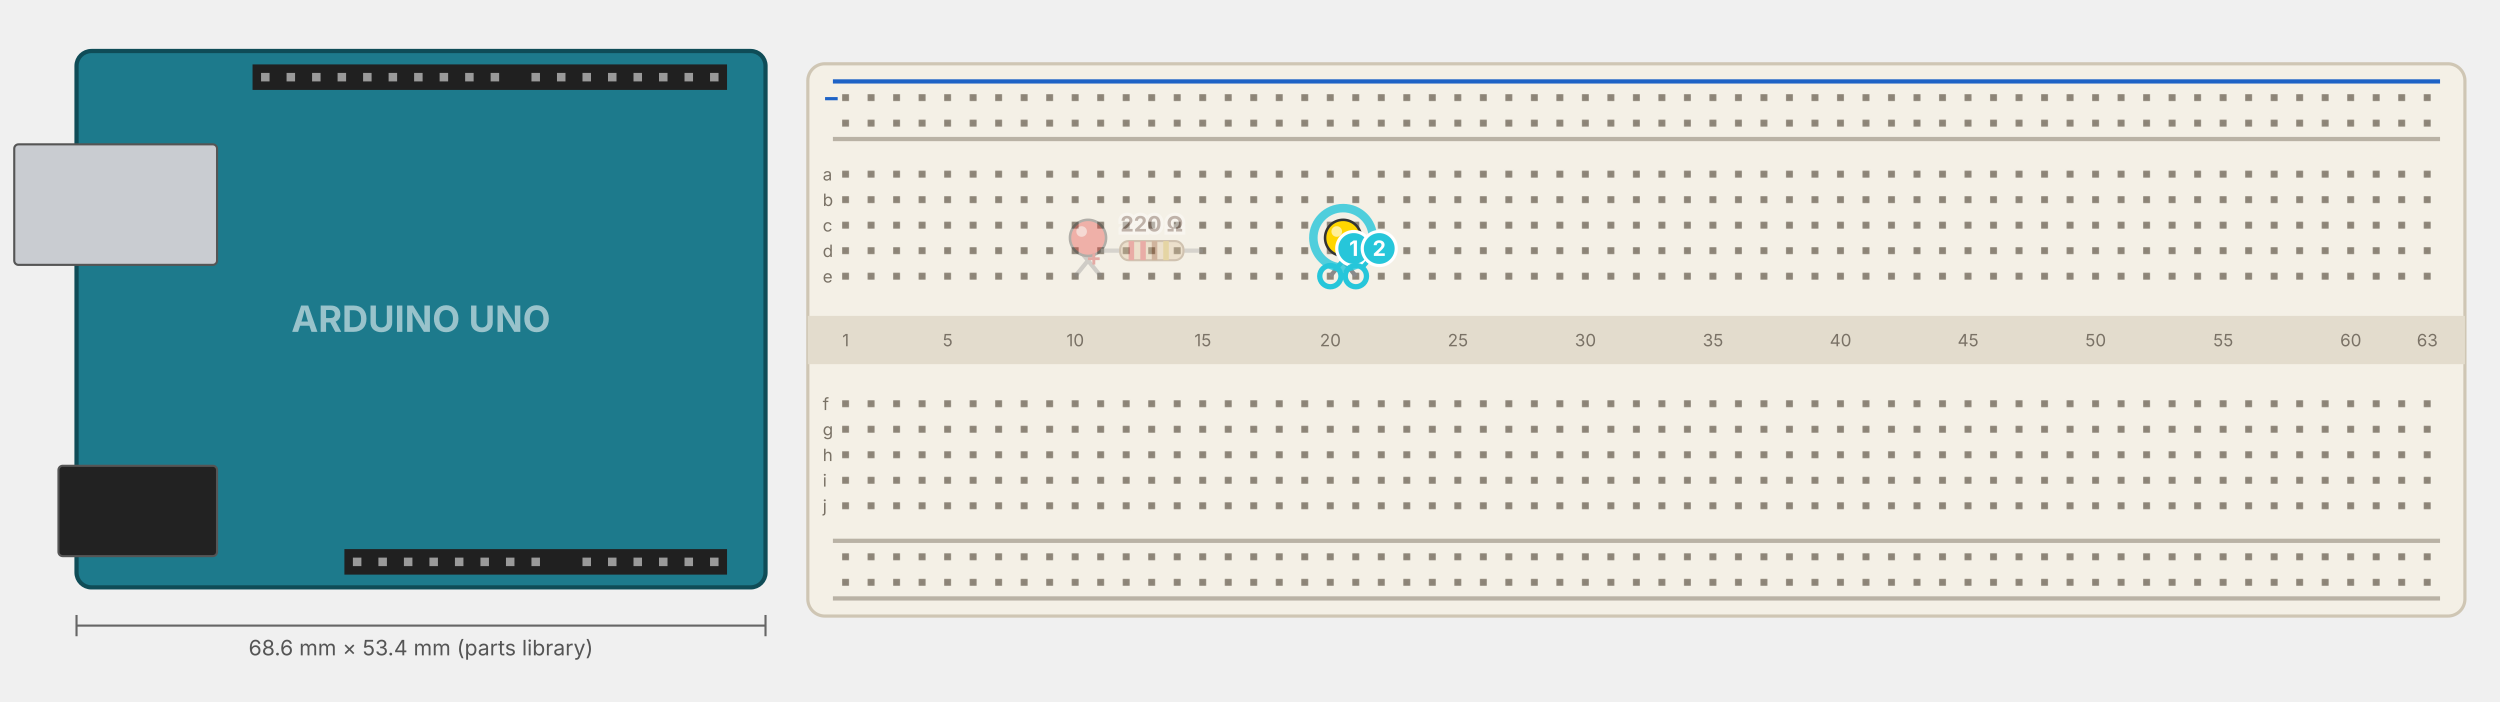
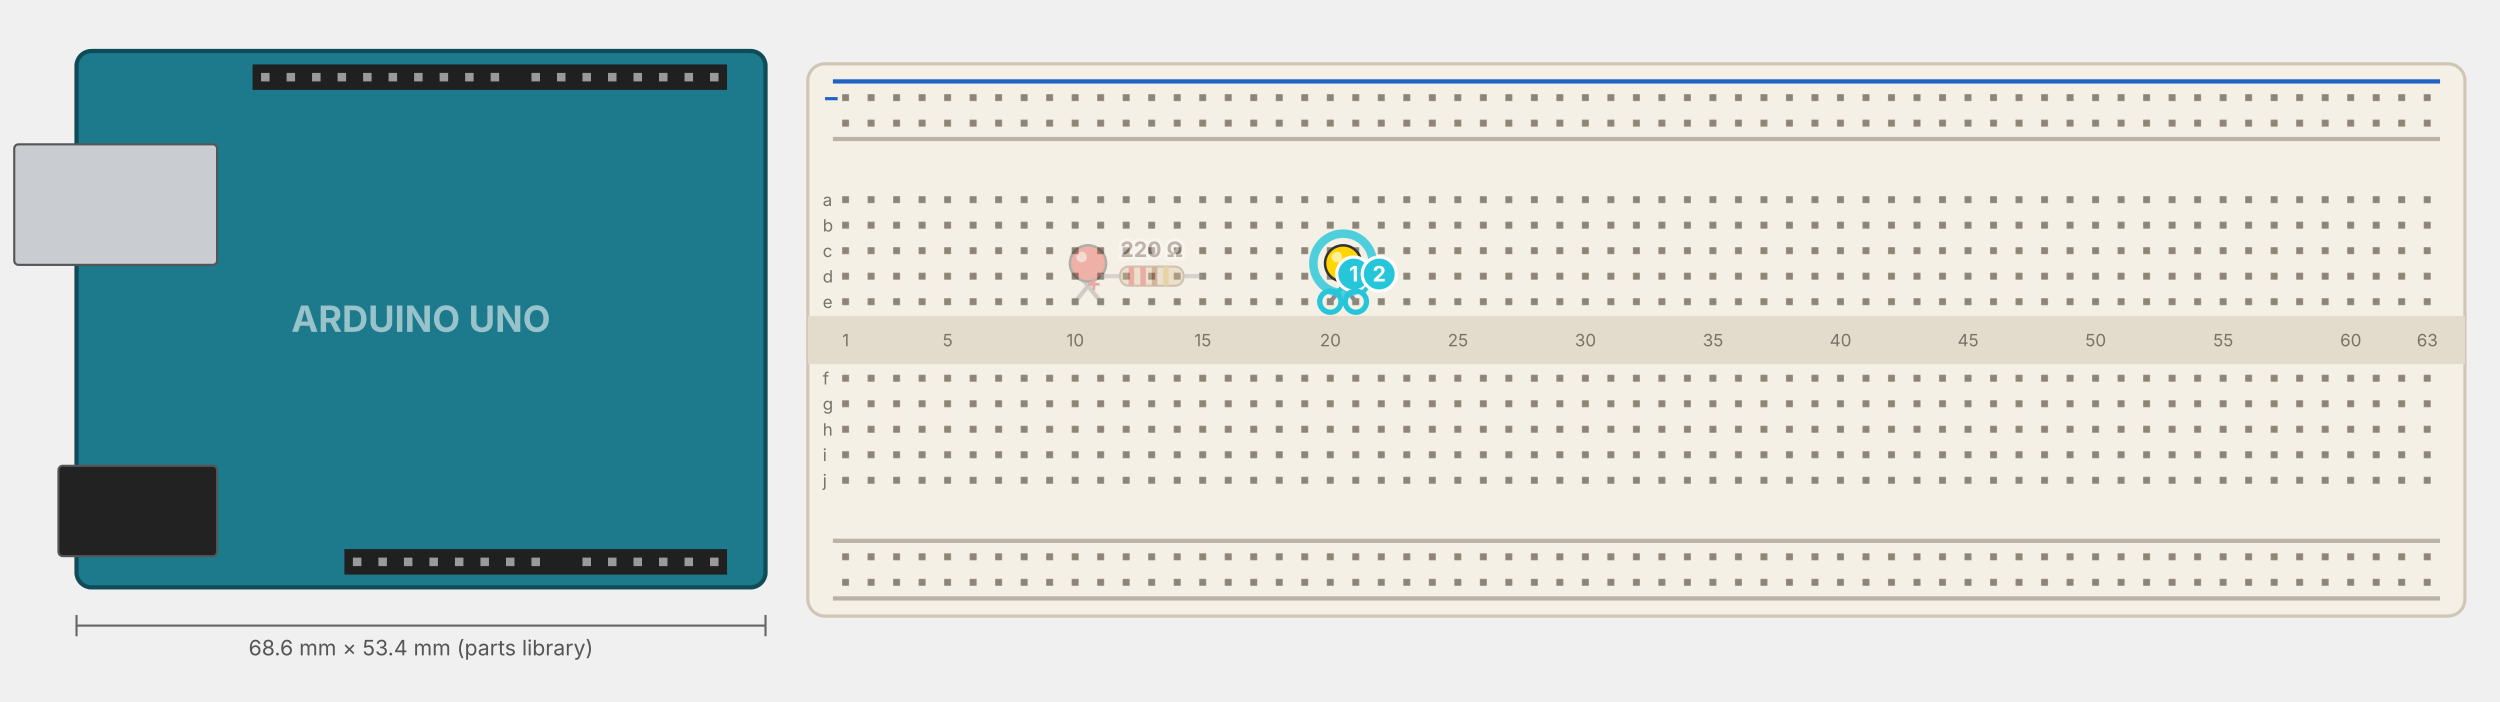
<svg xmlns="http://www.w3.org/2000/svg" viewBox="0 0 1176 330" font-family="system-ui,-apple-system,Segoe UI,sans-serif">
  <rect x="36" y="24" width="324.1" height="252.3" rx="7" fill="#1d7a8c" stroke="#0f4c57" stroke-width="2" />
  <rect x="6.7" y="67.9" width="95.4" height="56.7" rx="2" fill="#c9ccd1" stroke="#555" />
  <rect x="27.5" y="219.1" width="74.6" height="42.5" rx="2" fill="#222" stroke="#555" />
  <rect x="118.8" y="30.3" width="223.2" height="12.0" fill="#202020" />
  <rect x="162.0" y="258.3" width="180.0" height="12.0" fill="#202020" />
  <rect x="166.0" y="262.3" width="4" height="4" fill="#9a9a9a" />
  <rect x="178.0" y="262.3" width="4" height="4" fill="#9a9a9a" />
  <rect x="190.0" y="262.3" width="4" height="4" fill="#9a9a9a" />
  <rect x="202.0" y="262.3" width="4" height="4" fill="#9a9a9a" />
  <rect x="214.0" y="262.3" width="4" height="4" fill="#9a9a9a" />
  <rect x="226.0" y="262.3" width="4" height="4" fill="#9a9a9a" />
  <rect x="238.0" y="262.3" width="4" height="4" fill="#9a9a9a" />
  <rect x="250.0" y="262.3" width="4" height="4" fill="#9a9a9a" />
  <rect x="274.0" y="262.3" width="4" height="4" fill="#9a9a9a" />
  <rect x="286.0" y="262.3" width="4" height="4" fill="#9a9a9a" />
  <rect x="298.0" y="262.3" width="4" height="4" fill="#9a9a9a" />
  <rect x="310.0" y="262.3" width="4" height="4" fill="#9a9a9a" />
  <rect x="322.0" y="262.3" width="4" height="4" fill="#9a9a9a" />
  <rect x="334.0" y="262.3" width="4" height="4" fill="#9a9a9a" />
  <rect x="334.0" y="34.3" width="4" height="4" fill="#9a9a9a" />
  <rect x="322.0" y="34.3" width="4" height="4" fill="#9a9a9a" />
  <rect x="310.0" y="34.3" width="4" height="4" fill="#9a9a9a" />
  <rect x="298.0" y="34.3" width="4" height="4" fill="#9a9a9a" />
  <rect x="286.0" y="34.3" width="4" height="4" fill="#9a9a9a" />
  <rect x="274.0" y="34.3" width="4" height="4" fill="#9a9a9a" />
  <rect x="262.0" y="34.3" width="4" height="4" fill="#9a9a9a" />
  <rect x="250.0" y="34.3" width="4" height="4" fill="#9a9a9a" />
  <rect x="230.8" y="34.3" width="4" height="4" fill="#9a9a9a" />
  <rect x="218.8" y="34.3" width="4" height="4" fill="#9a9a9a" />
  <rect x="206.8" y="34.3" width="4" height="4" fill="#9a9a9a" />
  <rect x="194.8" y="34.3" width="4" height="4" fill="#9a9a9a" />
  <rect x="182.8" y="34.3" width="4" height="4" fill="#9a9a9a" />
  <rect x="170.8" y="34.3" width="4" height="4" fill="#9a9a9a" />
  <rect x="158.8" y="34.3" width="4" height="4" fill="#9a9a9a" />
  <rect x="146.8" y="34.3" width="4" height="4" fill="#9a9a9a" />
  <rect x="134.8" y="34.3" width="4" height="4" fill="#9a9a9a" />
  <rect x="122.8" y="34.3" width="4" height="4" fill="#9a9a9a" />
  <text x="198.0" y="156.1" text-anchor="middle" font-size="17" font-weight="700" fill="#ffffff" opacity=".55">ARDUINO UNO</text>
  <path d="M36 289.283v10M360.1 289.283v10M36 294.283H360.1" stroke="#666" fill="none" />
  <text x="198.0" y="308.283" text-anchor="middle" font-size="10" fill="#555">68.6 mm × 53.4 mm (parts library)</text>
  <rect x="380" y="30" width="779.5" height="259.8" rx="8" fill="#f4f0e6" stroke="#cfc6b4" stroke-width="1.5" />
  <rect x="380" y="148.6" width="779.5" height="22.7" fill="#e3dccd" />
-   <pattern id="holes" x="391.76" y="75.92" width="12" height="12" patternUnits="userSpaceOnUse">
+   <pattern id="holes" x="391.76" y="87.92" width="12" height="12" patternUnits="userSpaceOnUse">
    <rect x="4.4" y="4.4" width="3.2" height="3.2" fill="#8c8477" />
  </pattern>
-   <rect x="391.8" y="75.9" width="756" height="60" fill="url(#holes)" />
-   <rect x="391.8" y="183.9" width="756" height="60" fill="url(#holes)" />
+   <rect x="391.8" y="87.9" width="756" height="60" fill="url(#holes)" />
+   <rect x="391.8" y="171.9" width="756" height="60" fill="url(#holes)" />
  <rect x="391.8" y="51.9" width="756" height="12" fill="url(#holes)" />
  <line x1="391.8" y1="65.4" x2="1147.8" y2="65.4" stroke="#b9b2a5" stroke-width="2" />
  <rect x="391.8" y="39.9" width="756" height="12" fill="url(#holes)" />
  <line x1="391.8" y1="38.3" x2="1147.8" y2="38.3" stroke="#1e63c6" stroke-width="2" />
  <text x="387" y="49.9" font-size="12" font-weight="700" fill="#1e63c6">−</text>
  <rect x="391.8" y="256.0" width="756" height="12" fill="url(#holes)" />
  <line x1="391.8" y1="254.4" x2="1147.8" y2="254.4" stroke="#b9b2a5" stroke-width="2" />
  <rect x="391.8" y="268.0" width="756" height="12" fill="url(#holes)" />
  <line x1="391.8" y1="281.5" x2="1147.8" y2="281.5" stroke="#b9b2a5" stroke-width="2" />
  <text x="397.8" y="162.9" text-anchor="middle" font-size="8" fill="#7a7266">1</text>
  <text x="445.8" y="162.9" text-anchor="middle" font-size="8" fill="#7a7266">5</text>
  <text x="505.8" y="162.9" text-anchor="middle" font-size="8" fill="#7a7266">10</text>
  <text x="565.8" y="162.9" text-anchor="middle" font-size="8" fill="#7a7266">15</text>
  <text x="625.8" y="162.9" text-anchor="middle" font-size="8" fill="#7a7266">20</text>
  <text x="685.8" y="162.9" text-anchor="middle" font-size="8" fill="#7a7266">25</text>
  <text x="745.8" y="162.9" text-anchor="middle" font-size="8" fill="#7a7266">30</text>
  <text x="805.8" y="162.9" text-anchor="middle" font-size="8" fill="#7a7266">35</text>
  <text x="865.8" y="162.9" text-anchor="middle" font-size="8" fill="#7a7266">40</text>
  <text x="925.8" y="162.9" text-anchor="middle" font-size="8" fill="#7a7266">45</text>
  <text x="985.8" y="162.9" text-anchor="middle" font-size="8" fill="#7a7266">50</text>
  <text x="1045.8" y="162.9" text-anchor="middle" font-size="8" fill="#7a7266">55</text>
  <text x="1105.8" y="162.9" text-anchor="middle" font-size="8" fill="#7a7266">60</text>
  <text x="1141.8" y="162.9" text-anchor="middle" font-size="8" fill="#7a7266">63</text>
-   <text x="387" y="84.9" font-size="8" fill="#7a7266">a</text>
-   <text x="387" y="96.9" font-size="8" fill="#7a7266">b</text>
-   <text x="387" y="108.9" font-size="8" fill="#7a7266">c</text>
-   <text x="387" y="120.9" font-size="8" fill="#7a7266">d</text>
-   <text x="387" y="132.9" font-size="8" fill="#7a7266">e</text>
-   <text x="387" y="192.9" font-size="8" fill="#7a7266">f</text>
-   <text x="387" y="204.9" font-size="8" fill="#7a7266">g</text>
-   <text x="387" y="216.9" font-size="8" fill="#7a7266">h</text>
-   <text x="387" y="228.9" font-size="8" fill="#7a7266">i</text>
-   <text x="387" y="240.9" font-size="8" fill="#7a7266">j</text>
-   <g opacity=".35">
-     <path d="M505.8 129.9L514.8 118.9M517.8 129.9L508.8 118.9" stroke="#8a8a8a" stroke-width="2" fill="none" />
-     <circle cx="511.8" cy="111.9" r="8.5" fill="#E53935" stroke="#333" stroke-width="1.2" />
-     <circle cx="508.8" cy="108.9" r="2.5" fill="#fff" opacity=".6" />
-     <text x="510.8" y="124.9" font-size="11" font-weight="700" fill="#c62828">+</text>
-     <line x1="517.8" y1="117.9" x2="565.8" y2="117.9" stroke="#9e9e9e" stroke-width="2" />
-     <g transform="translate(541.8 117.9) rotate(0.0)">
+   <text x="387" y="96.9" font-size="8" fill="#7a7266">a</text>
+   <text x="387" y="108.9" font-size="8" fill="#7a7266">b</text>
+   <text x="387" y="120.9" font-size="8" fill="#7a7266">c</text>
+   <text x="387" y="132.9" font-size="8" fill="#7a7266">d</text>
+   <text x="387" y="144.9" font-size="8" fill="#7a7266">e</text>
+   <text x="387" y="180.9" font-size="8" fill="#7a7266">f</text>
+   <text x="387" y="192.9" font-size="8" fill="#7a7266">g</text>
+   <text x="387" y="204.9" font-size="8" fill="#7a7266">h</text>
+   <text x="387" y="216.9" font-size="8" fill="#7a7266">i</text>
+   <text x="387" y="228.9" font-size="8" fill="#7a7266">j</text>
+   <g class="ps-old" opacity=".35">
+     <path d="M505.8 141.9L514.8 130.9M517.8 141.9L508.8 130.9" stroke="#8a8a8a" stroke-width="2" fill="none" />
+     <circle cx="511.8" cy="123.9" r="8.5" fill="#E53935" stroke="#333" stroke-width="1.2" />
+     <circle cx="508.8" cy="120.9" r="2.5" fill="#fff" opacity=".6" />
+     <text x="510.8" y="136.9" font-size="11" font-weight="700" fill="#c62828">+</text>
+     <line x1="517.8" y1="129.9" x2="565.8" y2="129.9" stroke="#9e9e9e" stroke-width="2" />
+     <g transform="translate(541.8 129.9) rotate(0.0)">
      <rect x="-14.9" y="-4.5" width="29.8" height="9" rx="4" fill="#dcc29a" stroke="#8d6e4a" />
      <rect x="-10.9" y="-4.5" width="2.6" height="9" fill="#d32f2f" />
      <rect x="-5.4" y="-4.5" width="2.6" height="9" fill="#d32f2f" />
      <rect x="0.0" y="-4.5" width="2.6" height="9" fill="#8b4513" />
      <rect x="5.4" y="-4.5" width="2.6" height="9" fill="#c9a227" />
    </g>
-     <text x="541.8" y="108.9" text-anchor="middle" font-size="10" font-weight="700" fill="#5d4037" paint-order="stroke" stroke="#fff" stroke-width="3">220 Ω</text>
+     <text x="541.8" y="120.9" text-anchor="middle" font-size="10" font-weight="700" fill="#5d4037" paint-order="stroke" stroke="#fff" stroke-width="3">220 Ω</text>
  </g>
-   <path d="M625.8 129.9L634.8 118.9M637.8 129.9L628.8 118.9" stroke="#8a8a8a" stroke-width="2" fill="none" />
-   <circle cx="631.8" cy="111.9" r="14" fill="none" stroke="#26c6da" stroke-width="4" opacity=".8" />
-   <circle cx="631.8" cy="111.9" r="8.5" fill="#FFD600" stroke="#333" stroke-width="1.2" />
-   <circle cx="628.8" cy="108.9" r="2.5" fill="#fff" opacity=".6" />
-   <text x="630.8" y="124.9" font-size="11" font-weight="700" fill="#c62828">+</text>
-   <circle cx="625.8" cy="129.9" r="5" fill="none" stroke="#26c6da" stroke-width="2.5" />
-   <line x1="628.8" y1="125.9" x2="636.8" y2="116.9" stroke="#26c6da" stroke-width="2" />
-   <circle cx="636.8" cy="116.9" r="8" fill="#26c6da" stroke="#fff" stroke-width="1.5" />
-   <text x="636.8" y="120.4" text-anchor="middle" font-size="10" font-weight="700" fill="#fff">1</text>
-   <circle cx="637.8" cy="129.9" r="5" fill="none" stroke="#26c6da" stroke-width="2.5" />
-   <line x1="640.8" y1="125.9" x2="648.8" y2="116.9" stroke="#26c6da" stroke-width="2" />
-   <circle cx="648.8" cy="116.9" r="8" fill="#26c6da" stroke="#fff" stroke-width="1.5" />
-   <text x="648.8" y="120.4" text-anchor="middle" font-size="10" font-weight="700" fill="#fff">2</text>
+   <g class="ps-new" data-anim="part" data-id="led_yellow">
+     <path d="M625.8 141.9L634.8 130.9M637.8 141.9L628.8 130.9" stroke="#8a8a8a" stroke-width="2" fill="none" />
+     <circle cx="631.8" cy="123.9" r="14" fill="none" stroke="#26c6da" stroke-width="4" opacity=".8" />
+     <circle cx="631.8" cy="123.9" r="8.5" fill="#FFD600" stroke="#333" stroke-width="1.2" />
+     <circle cx="628.8" cy="120.9" r="2.5" fill="#fff" opacity=".6" />
+     <text x="630.8" y="136.9" font-size="11" font-weight="700" fill="#c62828">+</text>
+   </g>
+   <g class="ps-marks">
+     <circle cx="625.8" cy="141.9" r="5" fill="none" stroke="#26c6da" stroke-width="2.5" />
+     <line x1="628.8" y1="137.9" x2="636.8" y2="128.9" stroke="#26c6da" stroke-width="2" />
+     <circle cx="636.8" cy="128.9" r="8" fill="#26c6da" stroke="#fff" stroke-width="1.5" />
+     <text x="636.8" y="132.4" text-anchor="middle" font-size="10" font-weight="700" fill="#fff">1</text>
+     <circle cx="637.8" cy="141.9" r="5" fill="none" stroke="#26c6da" stroke-width="2.5" />
+     <line x1="640.8" y1="137.9" x2="648.8" y2="128.9" stroke="#26c6da" stroke-width="2" />
+     <circle cx="648.8" cy="128.9" r="8" fill="#26c6da" stroke="#fff" stroke-width="1.5" />
+     <text x="648.8" y="132.4" text-anchor="middle" font-size="10" font-weight="700" fill="#fff">2</text>
+   </g>
</svg>
